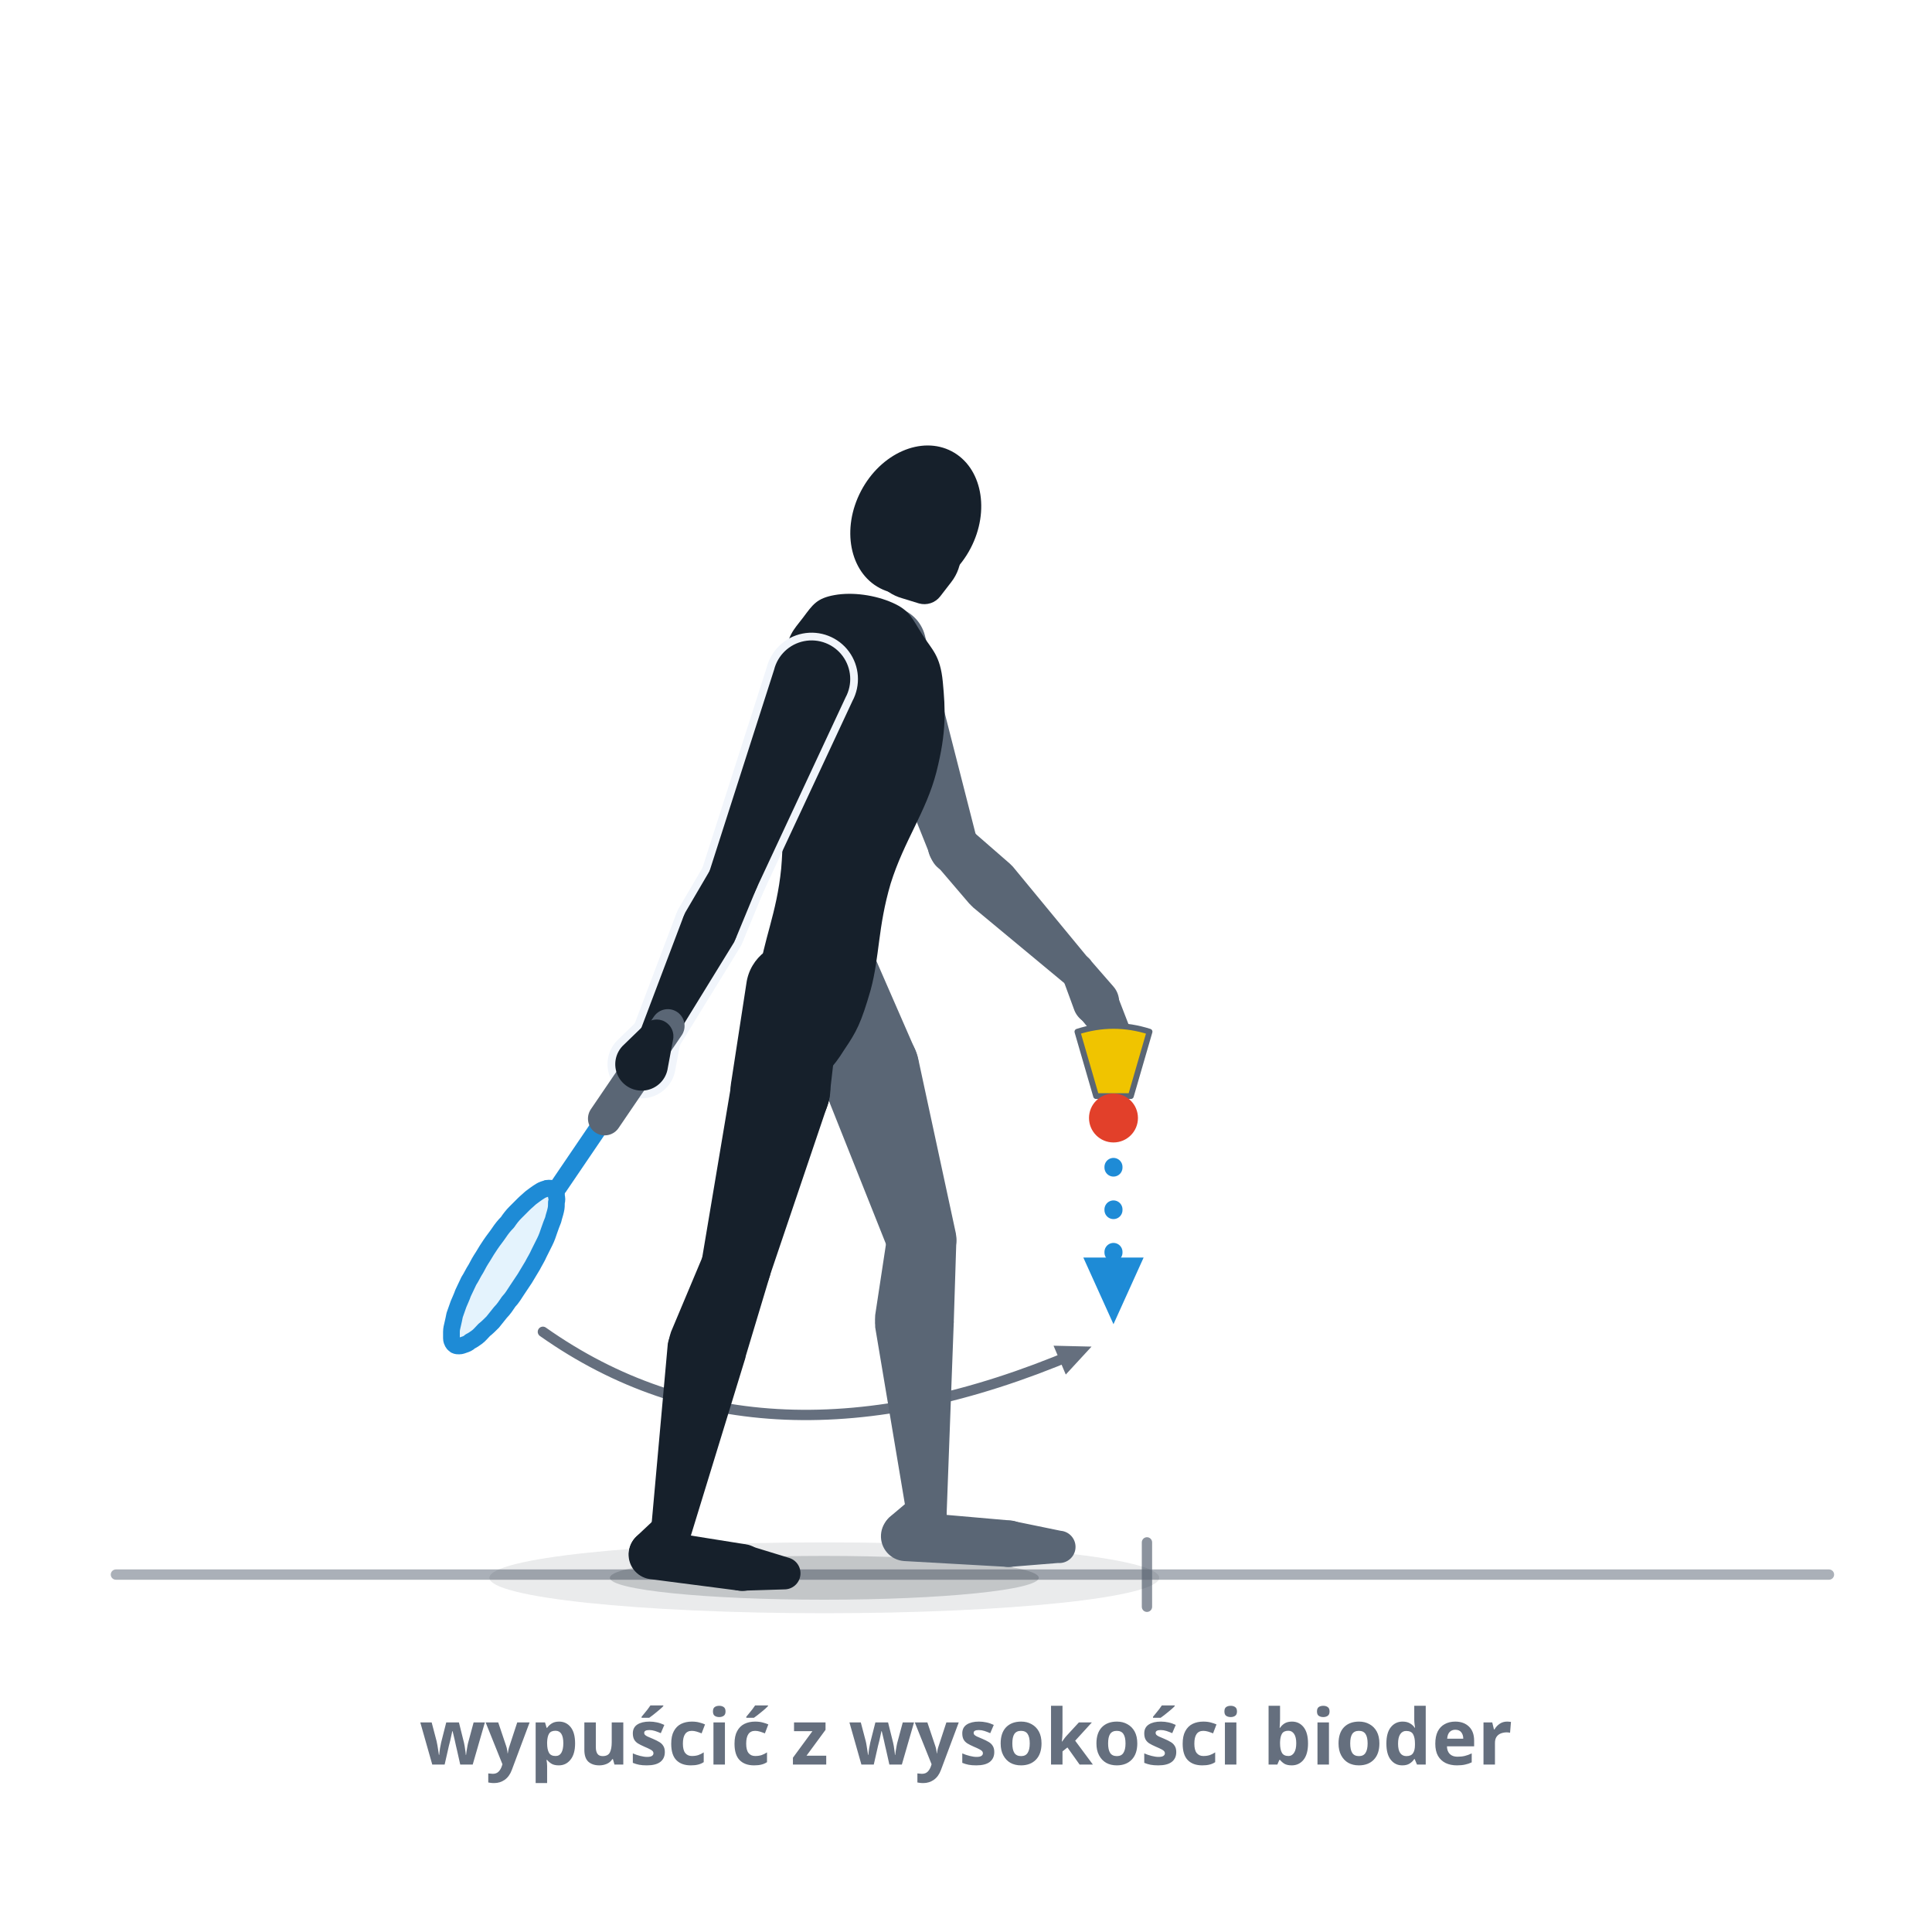
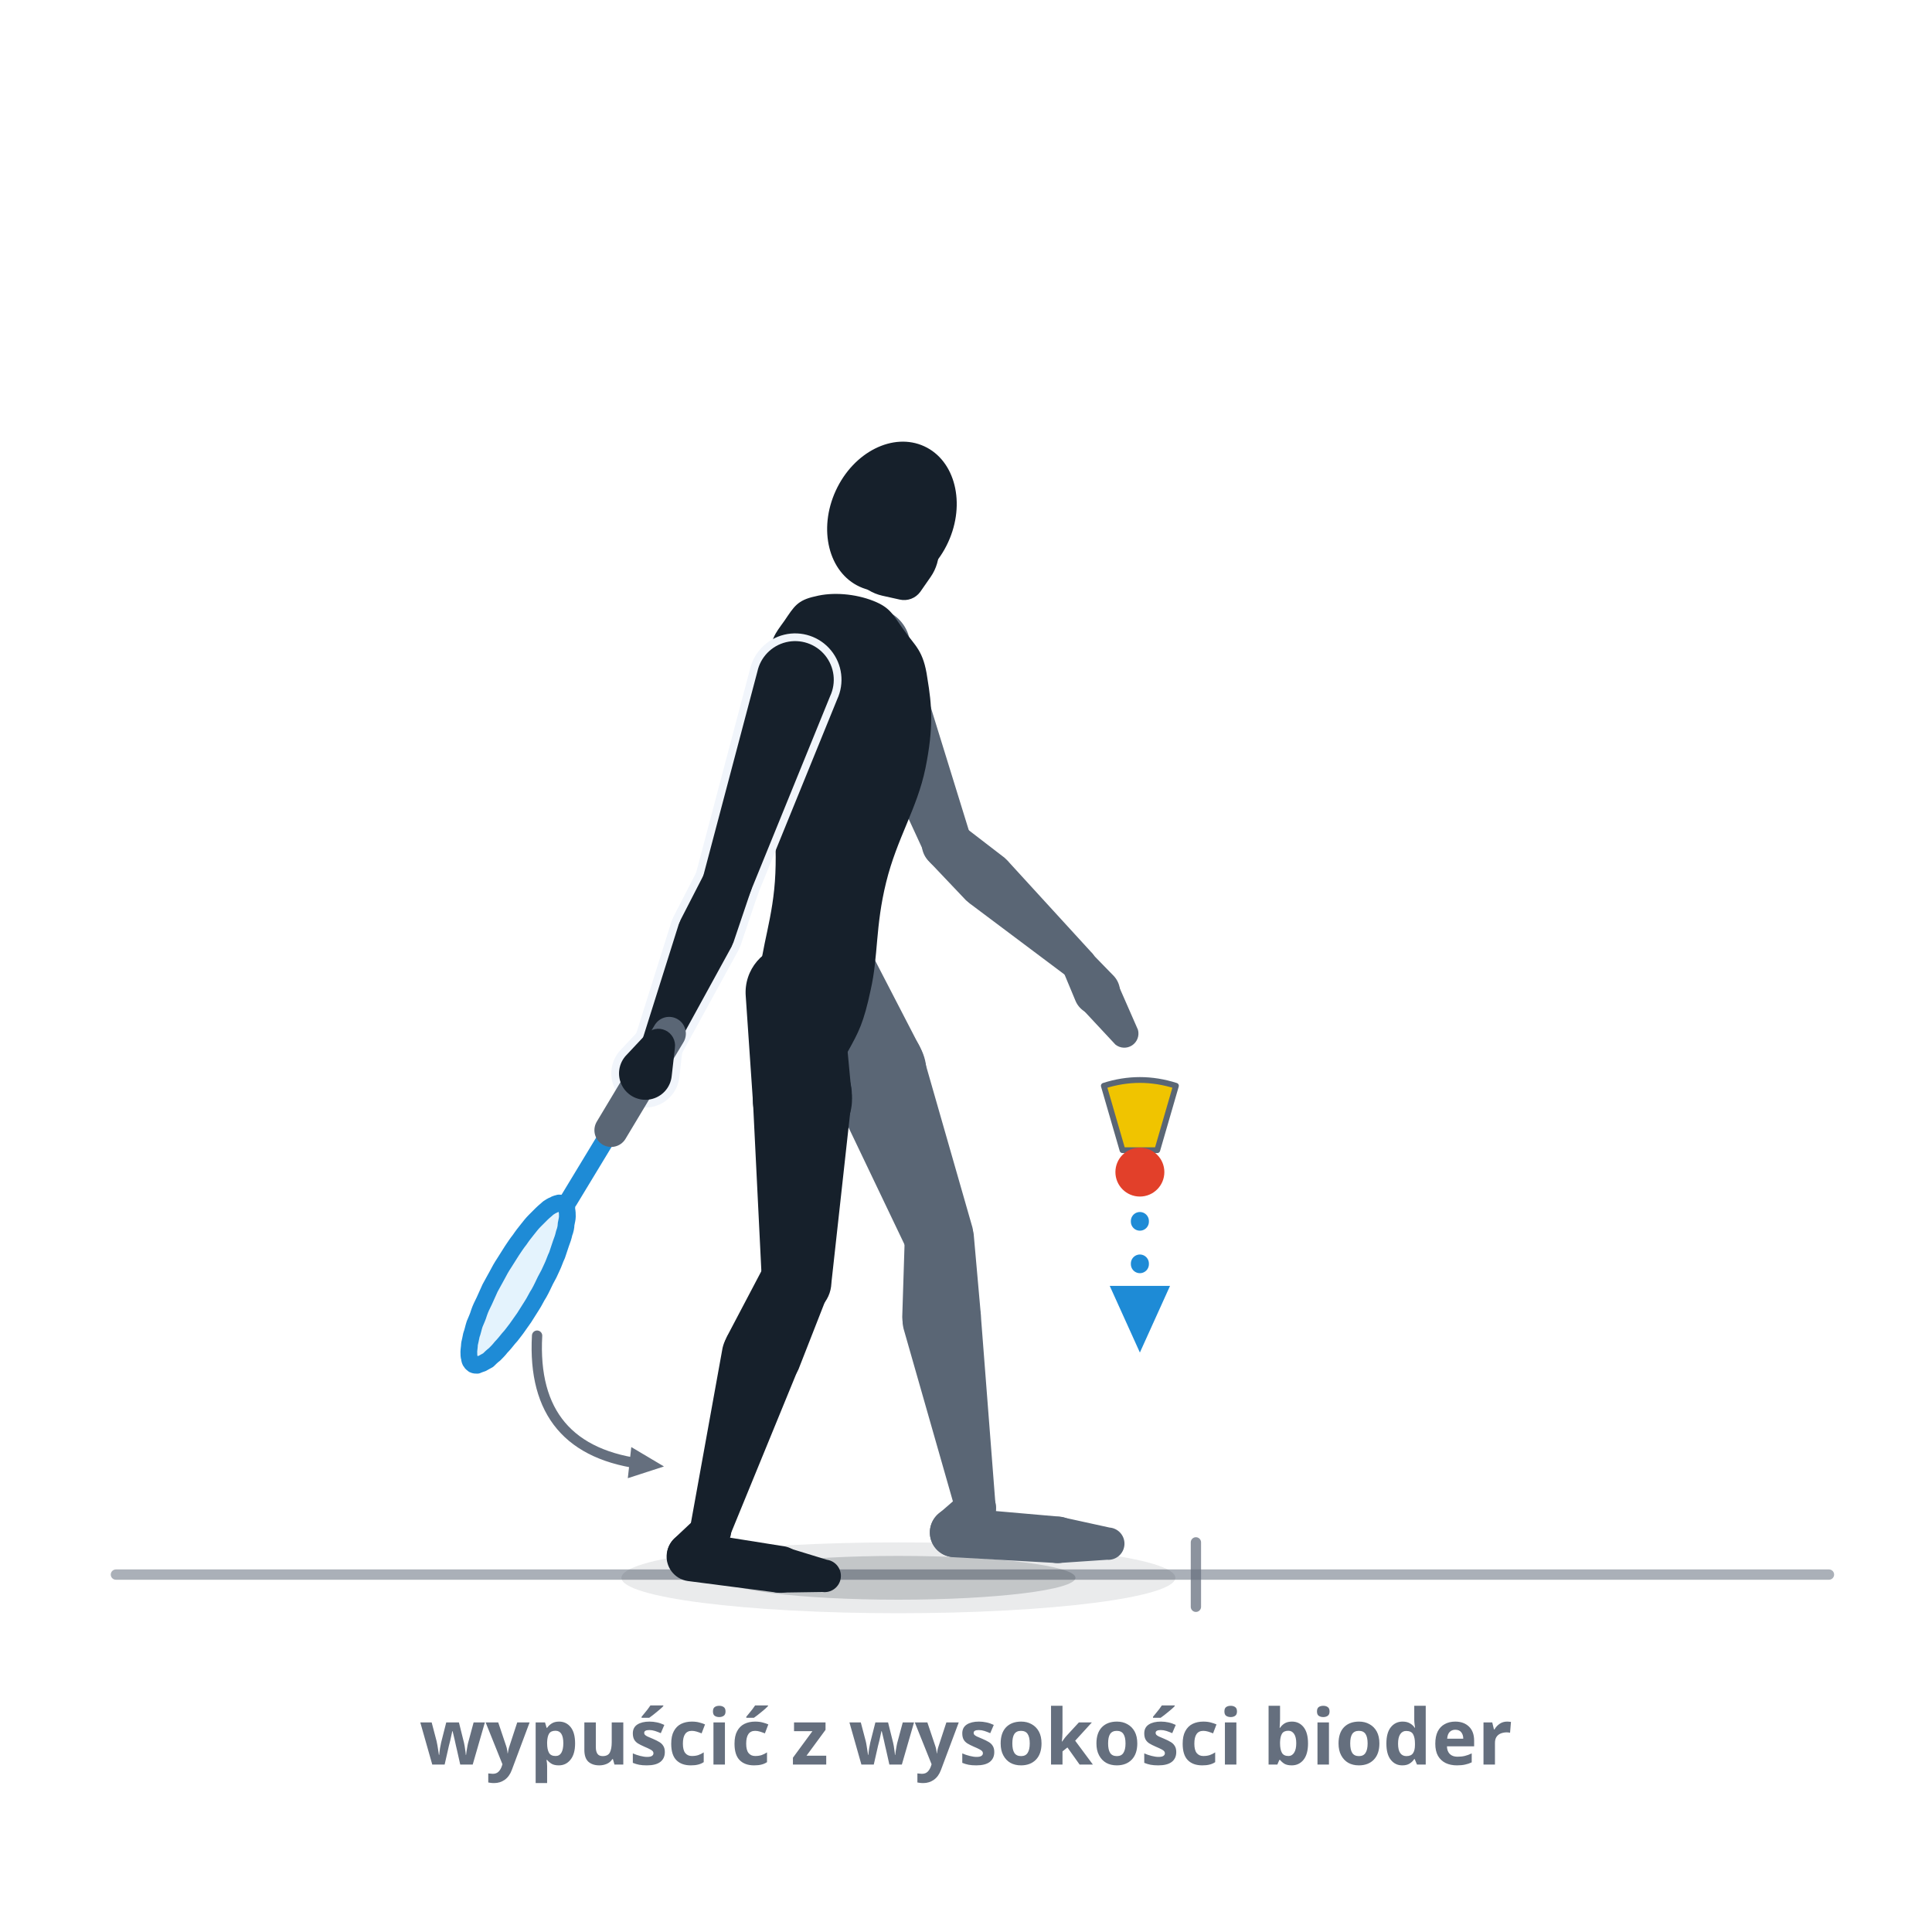
<svg xmlns="http://www.w3.org/2000/svg" viewBox="0 0 300 300" role="img" data-quelle="figuren" aria-label="Serwis, obraz 1: widok z boku, ciężar na tylnej stopie. Wolna ręka właśnie wypuściła speedera na wysokości bioder przed ciałem; spada główką w dół. Ramię uderzające zwisa luźno z tyłu i w dół, rakieta za nogą. Zakrzywiona strzałka pokazuje nadchodzący zamach od dołu do przodu; obie stopy są za linią serwisową.">
  <style>
    .s-k{fill:var(--tinte,#16202b)}
    .s-f{fill:var(--tinte-2,#5a6675)}
    .s-x{fill:var(--flaeche-2,#f1f5fb);stroke:var(--flaeche-2,#f1f5fb);stroke-width:2.4;stroke-linejoin:round}
    .s-rf{fill:var(--primaer,#38a4f1);opacity:.14}
    .s-rr{fill:none;stroke:var(--primaer-dunkel,#1e8bd6);stroke-width:2.6;stroke-linejoin:round}
    .s-rh{fill:none;stroke:var(--primaer-dunkel,#1e8bd6);stroke-width:2.1;stroke-linecap:round;stroke-linejoin:round}
    .s-rsch{fill:none;stroke:var(--primaer-dunkel,#1e8bd6);stroke-width:2.8;stroke-linecap:round}
    .s-rg{fill:none;stroke:var(--tinte-2,#5a6675);stroke-width:5.2;stroke-linecap:round}
    .s-korb{fill:var(--speeder-korb,#f0c400);stroke:var(--tinte-2,#5a6675);stroke-width:.9;stroke-linejoin:round}
    .s-kappe{fill:var(--speeder-kappe,#e2402a)}
    .s-sch{fill:var(--schatten-boden,#16202b2e)}
    .s-schw{fill:var(--schatten-boden,#16202b2e);opacity:.5}
    .s-bahn{fill:none;stroke:var(--primaer-dunkel,#1e8bd6);stroke-width:2.8;stroke-dasharray:.1 6.5;stroke-linecap:round}
    .s-bahnz{fill:none;stroke:var(--tinte-3,#656f7e);stroke-width:1.6;stroke-linecap:round}
    .s-mk{fill:var(--primaer-dunkel,#1e8bd6)}
    .s-mkg{fill:var(--tinte-3,#656f7e)}
    .s-linie{fill:none;stroke:var(--tinte-3,#656f7e);stroke-width:1.6;opacity:.75;stroke-linecap:round}
    .s-boden{fill:none;stroke:var(--tinte-3,#656f7e);stroke-width:1.6;opacity:.55;stroke-linecap:round}
    .st{fill:var(--tinte-3,#656f7e);font:600 12px/1 system-ui,sans-serif;text-anchor:middle}
  </style>
  <defs>
    <marker id="p005" viewBox="0 0 10 10" markerWidth="4.4" markerHeight="4.4" refX="5" refY="5" orient="auto">
      <path d="M1,1.2 L9.4,5 L1,8.8 Z" class="s-mk" />
    </marker>
    <marker id="q005" viewBox="0 0 10 10" markerWidth="4" markerHeight="4" refX="5" refY="5" orient="auto">
      <path d="M1,1.2 L9.4,5 L1,8.8 Z" class="s-mkg" />
    </marker>
  </defs>
  <path class="s-boden" d="M18,244.5L284,244.5" />
-   <path class="s-linie" d="M178.1,239.5L178.1,249.5" />
-   <ellipse class="s-schw" cx="128" cy="245" rx="52" ry="5.5" />
-   <ellipse class="s-sch" cx="128" cy="245" rx="33.3" ry="3.4" />
-   <path class="s-bahnz" d="M84.3,206.8 Q 118.3,230.8 166.9,210.2" marker-end="url(#q005)" />
+   <path class="s-linie" d="M185.7,239.5L185.7,249.5" />
+   <ellipse class="s-schw" cx="139.5" cy="245" rx="43" ry="5.5" />
+   <ellipse class="s-sch" cx="139.5" cy="245" rx="27.5" ry="3.4" />
+   <path class="s-bahnz" d="M83.4,207.4 Q 82.4,225.4 100.3,227.4" marker-end="url(#q005)" />
  <g class="s-f">
-     <path d="M121.9,153.9L127.9,169A7.7,7.7 0 1 0 142.1,163L135.6,148.1A7.4,7.4 0 0 0 121.9,153.9Z" />
-     <path d="M127.9,168.9L138.1,194.5A5.4,5.4 0 0 0 148.4,191.4L142.6,164.5A7.7,7.7 0 1 0 127.9,168.9Z" />
-     <path d="M137.8,191.7L135.9,204.2A6.1,6.1 0 1 0 148.1,205.3L148.5,192.7A5.4,5.4 0 0 0 137.8,191.7Z" />
-     <path d="M135.9,206.1L140.8,235.3A3.1,3.1 0 0 0 147,234.9L148.1,205.3A6.1,6.1 0 1 0 135.9,206.1Z" />
-     <path d="M141.9,232.4L138.1,235.6A3.8,3.8 0 1 0 143.8,240.6L146.5,236.4A3.1,3.1 0 0 0 141.9,232.4Z" />
-     <path d="M140.4,242.4L156.4,243.3A3.6,3.6 0 0 0 156.9,236.1L140.9,234.7A3.8,3.8 0 1 0 140.4,242.4Z" />
-     <path d="M156.9,243.3L164.3,242.7A2.5,2.5 0 0 0 164.7,237.7L157.4,236.2A3.6,3.6 0 1 0 156.9,243.3Z" />
+     <path d="M122,154.8L129.1,169.5A7.7,7.7 0 1 0 142.9,162.7L135.4,148.2A7.4,7.4 0 0 0 122,154.8Z" />
+     <path d="M129.1,169.5L141,194.4A5.4,5.4 0 0 0 151,190.6L143.4,164.1A7.7,7.7 0 1 0 129.1,169.5Z" />
+     <path d="M140.5,191.9L140.1,204.5A6.1,6.1 0 1 0 152.3,204.1L151.2,191.7A5.4,5.4 0 0 0 140.5,191.9Z" />
+     <path d="M140.3,206.3L148.5,235A3.1,3.1 0 0 0 154.6,233.9L152.3,204.2A6.1,6.1 0 1 0 140.3,206.3Z" />
+     <path d="M149.5,231.8L145.7,235.1A3.8,3.8 0 1 0 151.4,240L154.1,235.9A3.1,3.1 0 0 0 149.5,231.8Z" />
+     <path d="M148,241.8L164,242.7A3.6,3.6 0 0 0 164.5,235.5L148.5,234.1A3.8,3.8 0 1 0 148,241.8Z" />
+     <path d="M164.5,242.7L171.9,242.2A2.5,2.5 0 0 0 172.3,237.2L165,235.6A3.6,3.6 0 1 0 164.5,242.7Z" />
  </g>
  <g class="s-f">
-     <path d="M132.2,102.3L144.5,133A3.8,3.8 0 0 0 151.8,130.7L143.6,98.6A6,6 0 1 0 132.2,102.3Z" />
-     <path d="M145.2,134.1L150.5,140.3A4.4,4.4 0 1 0 156.8,134.1L150.6,128.7A3.8,3.8 0 0 0 145.2,134.1Z" />
-     <path d="M151.1,140.9L165.8,153.1A2.6,2.6 0 0 0 169.5,149.4L157.3,134.6A4.4,4.4 0 1 0 151.1,140.9Z" />
+     <path d="M129.8,102.7L143.7,132.8A3.8,3.8 0 0 0 150.8,130.1L141,98.4A6,6 0 1 0 129.8,102.7Z" />
+     <path d="M144.4,133.9L150,139.8A4.4,4.4 0 1 0 156,133.2L149.5,128.2A3.8,3.8 0 0 0 144.4,133.9Z" />
+     <path d="M150.6,140.3L165.8,151.7A2.6,2.6 0 0 0 169.4,147.8L156.5,133.7A4.4,4.4 0 1 0 150.6,140.3Z" />
  </g>
  <g class="s-f">
-     <path d="M165,151.9L166.8,156.8A3.6,3.6 0 1 0 172.9,153.2L169.5,149.3A2.6,2.6 0 0 0 165,151.9Z" />
-     <path d="M167.5,157.8L172.6,164A2.2,2.2 0 0 0 176.3,161.8L173.4,154.3A3.5,3.5 0 1 0 167.5,157.8Z" />
+     <path d="M165,150.6L167,155.4A3.6,3.6 0 1 0 172.9,151.5L169.3,147.8A2.6,2.6 0 0 0 165,150.6Z" />
+     <path d="M167.7,156.3L173.2,162.2A2.2,2.2 0 0 0 176.7,159.9L173.5,152.6A3.5,3.5 0 1 0 167.7,156.3Z" />
  </g>
  <g class="s-k">
-     <path d="M138.6,93.6C141.3,94.8 141.6,96 143.2,98.5C144.7,100.9 146,101.7 146.4,105.9C146.8,110.2 147,113.6 145.4,119.9C143.8,126.1 140.4,130.5 138.3,137.2C136.3,144 136.6,148.5 135.2,153.7C133.7,158.9 133,160.2 131.1,163C129.3,165.9 128,167.1 126.1,167.9C124.1,168.8 123,168.6 121.4,167.3C119.9,166 119.1,164.5 118.4,161.3C117.7,158.1 117.4,156.6 117.9,151.3C118.5,146.1 120.6,141.9 121.3,134.9C121.9,128 121.1,123.1 121.2,116.6C121.3,110.1 121,106.7 121.7,102.6C122.4,98.4 123.1,98 124.7,95.9C126.2,93.9 126.8,92.9 129.6,92.4C132.4,91.9 135.9,92.4 138.6,93.6Z" />
-     <path d="M115.9,152.7L113.5,168.3A7.7,7.7 0 1 0 128.8,170.3L130.6,154.7A7.4,7.4 0 0 0 115.9,152.7Z" />
-     <path d="M113.6,168.1L108.9,196.1A5.4,5.4 0 0 0 119.3,198.8L128.4,171.9A7.7,7.7 0 1 0 113.6,168.1Z" />
-     <path d="M109.2,194.9L104.2,206.8A6.1,6.1 0 1 0 115.7,210.9L119.4,198.6A5.4,5.4 0 0 0 109.2,194.9Z" />
-     <path d="M103.7,208.6L101.1,237.5A3.1,3.1 0 0 0 107.2,238.7L115.7,211A6.1,6.1 0 1 0 103.7,208.6Z" />
-     <path d="M102.1,235.5L98.8,238.6A3.8,3.8 0 1 0 104.7,243.3L106.9,239.3A3.1,3.1 0 0 0 102.1,235.5Z" />
-     <path d="M100.9,245.2L114.8,247A3.6,3.6 0 0 0 115.8,239.8L102,237.6A3.8,3.8 0 1 0 100.9,245.2Z" />
-     <path d="M115.3,247L121.8,246.8A2.5,2.5 0 0 0 122.5,241.9L116.3,240A3.6,3.6 0 1 0 115.3,247Z" />
+     <path d="M135.6,93.3C138.4,94.4 138.7,95.6 140.4,97.9C142.1,100.3 143.4,101 144,105.3C144.7,109.5 145,112.9 143.7,119.3C142.4,125.6 139.3,130.1 137.6,137C135.9,143.9 136.4,148.4 135.2,153.7C134.1,158.9 133.3,160.3 131.7,163.2C130,166.2 128.7,167.5 126.8,168.4C124.9,169.4 123.8,169.3 122.2,168C120.6,166.8 119.7,165.3 118.9,162.1C118,159 117.6,157.5 117.9,152.2C118.2,146.9 120.1,142.6 120.4,135.6C120.7,128.6 119.6,123.7 119.4,117.2C119.1,110.7 118.7,107.3 119.2,103.2C119.7,99 120.3,98.5 121.8,96.4C123.3,94.2 123.8,93.2 126.6,92.6C129.3,91.9 132.8,92.2 135.6,93.3Z" />
+     <path d="M115.8,154.7L116.9,170.8A7.7,7.7 0 1 0 132.2,169.5L130.7,153.5A7.4,7.4 0 0 0 115.8,154.7Z" />
+     <path d="M116.9,170.6L118.3,198.9A5.4,5.4 0 0 0 129.1,199.2L132.2,171.1A7.7,7.7 0 1 0 116.9,170.6Z" />
+     <path d="M118.9,196.1L112.9,207.5A6.1,6.1 0 1 0 124,212.6L128.7,200.6A5.4,5.4 0 0 0 118.9,196.1Z" />
+     <path d="M112.2,209.3L107.1,237.5A3.1,3.1 0 0 0 113,239.3L123.9,212.7A6.1,6.1 0 1 0 112.2,209.3Z" />
+     <path d="M108,235.8L104.7,238.9A3.8,3.8 0 1 0 110.6,243.6L112.9,239.6A3.1,3.1 0 0 0 108,235.8Z" />
+     <path d="M106.8,245.5L120.7,247.3A3.6,3.6 0 0 0 121.7,240.1L107.9,237.9A3.8,3.8 0 1 0 106.8,245.5Z" />
+     <path d="M121.2,247.3L127.7,247.2A2.5,2.5 0 0 0 128.4,242.2L122.2,240.3A3.6,3.6 0 1 0 121.2,247.3Z" />
  </g>
  <g class="s-k">
-     <ellipse cx="142.2" cy="80.7" rx="9.6" ry="12" transform="rotate(27.7 142.2 80.7)" />
-     <path d="M140.1,92.9L142.7,93.7A3.1,3.1 0 0 0 146,92.6L147.7,90.4A7.2,7.2 0 1 0 140.1,92.9Z" />
+     <ellipse cx="138.5" cy="80.2" rx="9.6" ry="12" transform="rotate(24.7 138.5 80.2)" />
+     <path d="M137,92.5L139.7,93.1A3.1,3.1 0 0 0 142.9,91.9L144.5,89.6A7.2,7.2 0 1 0 137,92.5Z" />
  </g>
  <g class="s-x">
-     <path d="M120.2,104L110.1,135.5A3.8,3.8 0 0 0 117.3,138.3L131.3,108.3A6,6 0 1 0 120.2,104Z" />
-     <path d="M110.5,134.7L106.4,141.7A4.4,4.4 0 1 0 114.3,145.6L117.4,138.1A3.8,3.8 0 0 0 110.5,134.7Z" />
-     <path d="M106.1,142.4L99.4,160.1A2.6,2.6 0 0 0 104.1,162.4L114,146.3A4.4,4.4 0 1 0 106.1,142.4Z" />
-     <path d="M100.1,159.1L96.9,162.2A4.1,4.1 0 1 0 103.7,165.8L104.5,161.5A2.6,2.6 0 0 0 100.1,159.1Z" />
+     <path d="M117.6,104.3L109.1,136.4A3.8,3.8 0 0 0 116.4,138.8L128.9,108.1A6,6 0 1 0 117.6,104.3Z" />
+     <path d="M109.4,135.6L105.7,142.8A4.4,4.4 0 1 0 113.9,146.3L116.5,138.6A3.8,3.8 0 0 0 109.4,135.6Z" />
+     <path d="M105.4,143.5L99.7,161.6A2.6,2.6 0 0 0 104.5,163.6L113.6,147A4.4,4.4 0 1 0 105.4,143.5Z" />
+     <path d="M100.3,160.6L97.3,163.8A4.1,4.1 0 1 0 104.3,167.1L104.8,162.7A2.6,2.6 0 0 0 100.3,160.6Z" />
  </g>
  <g class="s-k">
-     <path d="M120.2,104L110.1,135.5A3.8,3.8 0 0 0 117.3,138.3L131.3,108.3A6,6 0 1 0 120.2,104Z" />
-     <path d="M110.5,134.7L106.4,141.7A4.4,4.4 0 1 0 114.3,145.6L117.4,138.1A3.8,3.8 0 0 0 110.5,134.7Z" />
-     <path d="M106.1,142.4L99.4,160.1A2.6,2.6 0 0 0 104.1,162.4L114,146.3A4.4,4.4 0 1 0 106.1,142.4Z" />
+     <path d="M117.6,104.3L109.1,136.4A3.8,3.8 0 0 0 116.4,138.8L128.9,108.1A6,6 0 1 0 117.6,104.3Z" />
+     <path d="M109.4,135.6L105.7,142.8A4.4,4.4 0 1 0 113.9,146.3L116.5,138.6A3.8,3.8 0 0 0 109.4,135.6Z" />
+     <path d="M105.4,143.5L99.7,161.6A2.6,2.6 0 0 0 104.5,163.6L113.6,147A4.4,4.4 0 1 0 105.4,143.5Z" />
  </g>
-   <path class="s-rf" d="M70.3,208.5C70.4,208.7 70.6,208.8 70.7,208.9C70.9,209 71.1,209 71.3,209C71.6,209 71.8,208.9 72.1,208.8C72.4,208.7 72.7,208.6 73,208.3C73.4,208.1 73.7,207.9 74.1,207.6C74.5,207.3 74.8,206.9 75.2,206.5C75.6,206.2 76.1,205.7 76.5,205.3C76.9,204.8 77.3,204.3 77.7,203.8C78.2,203.3 78.6,202.7 79,202.1C79.5,201.6 79.9,200.9 80.3,200.3C80.7,199.7 81.1,199.1 81.5,198.5C81.9,197.8 82.3,197.2 82.7,196.5C83,195.9 83.4,195.3 83.7,194.6C84,194 84.3,193.4 84.6,192.8C84.9,192.2 85.1,191.6 85.3,191C85.5,190.4 85.7,189.9 85.9,189.4C86,188.9 86.2,188.4 86.3,187.9C86.4,187.5 86.4,187.1 86.4,186.7C86.5,186.4 86.5,186 86.4,185.8C86.4,185.5 86.3,185.2 86.2,185C86.1,184.9 86,184.7 85.8,184.6C85.6,184.5 85.4,184.5 85.2,184.5C85,184.5 84.7,184.6 84.4,184.7C84.1,184.8 83.8,185 83.5,185.2C83.2,185.4 82.8,185.7 82.4,186C82.1,186.3 81.7,186.6 81.3,187C80.9,187.4 80.5,187.8 80,188.3C79.6,188.7 79.2,189.2 78.8,189.8C78.3,190.3 77.9,190.8 77.5,191.4C77.1,192 76.6,192.6 76.2,193.2C75.8,193.8 75.4,194.4 75,195.1C74.6,195.7 74.2,196.4 73.9,197C73.5,197.6 73.2,198.3 72.8,198.9C72.5,199.5 72.2,200.2 71.9,200.8C71.7,201.4 71.4,202 71.2,202.5C71,203.1 70.8,203.6 70.6,204.2C70.5,204.7 70.4,205.2 70.3,205.6C70.2,206 70.1,206.4 70.1,206.8C70.1,207.2 70.1,207.5 70.1,207.8C70.1,208.1 70.2,208.3 70.3,208.5Z" />
-   <path class="s-rh" d="M84.9,184.3L86.7,184.3L86.5,187.2" />
-   <path class="s-rsch" d="M93.9,173.7L86.7,184.3" />
-   <path class="s-rr" d="M70.3,208.5C70.4,208.7 70.6,208.8 70.7,208.9C70.9,209 71.1,209 71.3,209C71.6,209 71.8,208.9 72.1,208.8C72.4,208.7 72.7,208.6 73,208.3C73.4,208.1 73.7,207.9 74.1,207.6C74.5,207.3 74.8,206.9 75.2,206.5C75.6,206.2 76.1,205.7 76.5,205.3C76.9,204.8 77.3,204.3 77.7,203.8C78.2,203.3 78.6,202.7 79,202.1C79.5,201.6 79.9,200.9 80.3,200.3C80.7,199.7 81.1,199.1 81.5,198.5C81.9,197.8 82.3,197.2 82.7,196.5C83,195.9 83.4,195.3 83.7,194.6C84,194 84.3,193.4 84.6,192.8C84.9,192.2 85.1,191.6 85.3,191C85.5,190.4 85.7,189.9 85.9,189.4C86,188.9 86.2,188.4 86.3,187.9C86.4,187.5 86.4,187.1 86.4,186.7C86.5,186.4 86.5,186 86.4,185.8C86.4,185.5 86.3,185.2 86.2,185C86.1,184.9 86,184.7 85.8,184.6C85.6,184.5 85.4,184.5 85.2,184.5C85,184.5 84.7,184.6 84.4,184.7C84.1,184.8 83.8,185 83.5,185.2C83.2,185.4 82.8,185.7 82.4,186C82.1,186.3 81.7,186.6 81.3,187C80.9,187.4 80.5,187.8 80,188.3C79.6,188.7 79.2,189.2 78.8,189.8C78.3,190.3 77.9,190.8 77.5,191.4C77.1,192 76.6,192.6 76.2,193.2C75.8,193.8 75.4,194.4 75,195.1C74.6,195.7 74.2,196.4 73.9,197C73.5,197.6 73.2,198.3 72.8,198.9C72.5,199.5 72.2,200.2 71.9,200.8C71.7,201.4 71.4,202 71.2,202.5C71,203.1 70.8,203.6 70.6,204.2C70.5,204.7 70.4,205.2 70.3,205.6C70.2,206 70.1,206.4 70.1,206.8C70.1,207.2 70.1,207.5 70.1,207.8C70.1,208.1 70.2,208.3 70.3,208.5Z" />
-   <path class="s-rg" d="M103.7,159.3L93.9,173.7" />
+   <path class="s-rf" d="M73.1,211.5C73.2,211.7 73.4,211.8 73.5,211.9C73.7,212 73.9,212 74.1,212C74.3,211.9 74.6,211.8 74.9,211.7C75.1,211.6 75.4,211.4 75.8,211.2C76.1,210.9 76.4,210.6 76.8,210.3C77.1,210 77.5,209.6 77.8,209.2C78.2,208.8 78.6,208.3 79,207.8C79.4,207.4 79.8,206.8 80.2,206.3C80.6,205.7 81,205.2 81.4,204.6C81.8,204 82.2,203.3 82.6,202.7C83,202.1 83.3,201.4 83.7,200.8C84.1,200.1 84.4,199.4 84.7,198.8C85.1,198.1 85.4,197.5 85.7,196.8C86,196.2 86.2,195.5 86.5,194.9C86.7,194.3 86.9,193.7 87.1,193.1C87.3,192.6 87.5,192 87.6,191.5C87.8,191 87.9,190.5 87.9,190.1C88,189.6 88.1,189.2 88.1,188.9C88.1,188.5 88.1,188.2 88,187.9C88,187.6 87.9,187.4 87.8,187.3C87.7,187.1 87.5,187 87.3,186.9C87.2,186.8 87,186.8 86.8,186.8C86.5,186.9 86.3,186.9 86,187.1C85.7,187.2 85.4,187.4 85.1,187.6C84.8,187.9 84.5,188.1 84.1,188.5C83.8,188.8 83.4,189.2 83,189.6C82.6,190 82.3,190.4 81.9,190.9C81.5,191.4 81.1,191.9 80.7,192.5C80.3,193 79.9,193.6 79.5,194.2C79.1,194.8 78.7,195.5 78.3,196.1C77.9,196.7 77.5,197.4 77.2,198C76.8,198.7 76.5,199.3 76.1,200C75.8,200.7 75.5,201.3 75.2,202C74.9,202.6 74.6,203.2 74.4,203.8C74.2,204.5 73.9,205.1 73.7,205.6C73.5,206.2 73.4,206.8 73.2,207.3C73.1,207.8 73,208.3 72.9,208.7C72.9,209.1 72.8,209.6 72.8,209.9C72.8,210.3 72.8,210.6 72.9,210.9C72.9,211.1 73,211.4 73.1,211.5Z" />
+   <path class="s-rh" d="M86.5,186.7L88.3,186.4L88.2,189.3" />
+   <path class="s-rsch" d="M94.9,175.5L88.3,186.4" />
+   <path class="s-rr" d="M73.1,211.5C73.2,211.7 73.4,211.8 73.5,211.9C73.7,212 73.9,212 74.1,212C74.3,211.9 74.6,211.8 74.9,211.7C75.1,211.6 75.4,211.4 75.8,211.2C76.1,210.9 76.4,210.6 76.8,210.3C77.1,210 77.5,209.6 77.8,209.2C78.2,208.8 78.6,208.3 79,207.8C79.4,207.4 79.8,206.8 80.2,206.3C80.6,205.7 81,205.2 81.4,204.6C81.8,204 82.2,203.3 82.6,202.7C83,202.1 83.3,201.4 83.7,200.8C84.1,200.1 84.4,199.4 84.7,198.8C85.1,198.1 85.4,197.5 85.7,196.8C86,196.2 86.2,195.5 86.5,194.9C86.7,194.3 86.9,193.7 87.1,193.1C87.3,192.6 87.5,192 87.6,191.5C87.8,191 87.9,190.5 87.9,190.1C88,189.6 88.1,189.2 88.1,188.9C88.1,188.5 88.1,188.2 88,187.9C88,187.6 87.9,187.4 87.8,187.3C87.7,187.1 87.5,187 87.3,186.9C87.2,186.8 87,186.8 86.8,186.8C86.5,186.9 86.3,186.9 86,187.1C85.7,187.2 85.4,187.4 85.1,187.6C84.8,187.9 84.5,188.1 84.1,188.5C83.8,188.8 83.4,189.2 83,189.6C82.6,190 82.3,190.4 81.9,190.9C81.5,191.4 81.1,191.9 80.7,192.5C80.3,193 79.9,193.6 79.5,194.2C79.1,194.8 78.7,195.5 78.3,196.1C77.9,196.7 77.5,197.4 77.2,198C76.8,198.7 76.5,199.3 76.1,200C75.8,200.7 75.5,201.3 75.2,202C74.9,202.6 74.6,203.2 74.4,203.8C74.2,204.5 73.9,205.1 73.7,205.6C73.5,206.2 73.4,206.8 73.2,207.3C73.1,207.8 73,208.3 72.9,208.7C72.9,209.1 72.8,209.6 72.8,209.9C72.8,210.3 72.8,210.6 72.9,210.9C72.9,211.1 73,211.4 73.1,211.5Z" />
+   <path class="s-rg" d="M103.9,160.5L94.9,175.5" />
  <g class="s-k">
-     <path d="M100.1,159.1L96.9,162.2A4.1,4.1 0 1 0 103.7,165.8L104.5,161.5A2.6,2.6 0 0 0 100.1,159.1Z" />
+     <path d="M100.3,160.6L97.3,163.8A4.1,4.1 0 1 0 104.3,167.1L104.8,162.7A2.6,2.6 0 0 0 100.3,160.6Z" />
  </g>
-   <path class="s-korb" d="M170.2,170.2L167.3,160.2Q172.9,158.4 178.5,160.2L175.6,170.2Z" />
-   <path class="s-kappe" d="M169.1,173.6a3.8,3.8 0 1 0 7.6,0a3.8,3.8 0 1 0 -7.6,0Z" />
-   <path class="s-bahn" d="M172.9,181.2 L172.9,200.2" marker-end="url(#p005)" />
+   <path class="s-korb" d="M174.3,178.6L171.4,168.6Q177,166.8 182.6,168.6L179.7,178.6Z" />
+   <path class="s-kappe" d="M173.2,182a3.8,3.8 0 1 0 7.6,0a3.8,3.8 0 1 0 -7.6,0Z" />
+   <path class="s-bahn" d="M177,189.6 L177,204.6" marker-end="url(#p005)" />
  <text class="st" x="150" y="274">wypuścić z wysokości bioder</text>
</svg>
